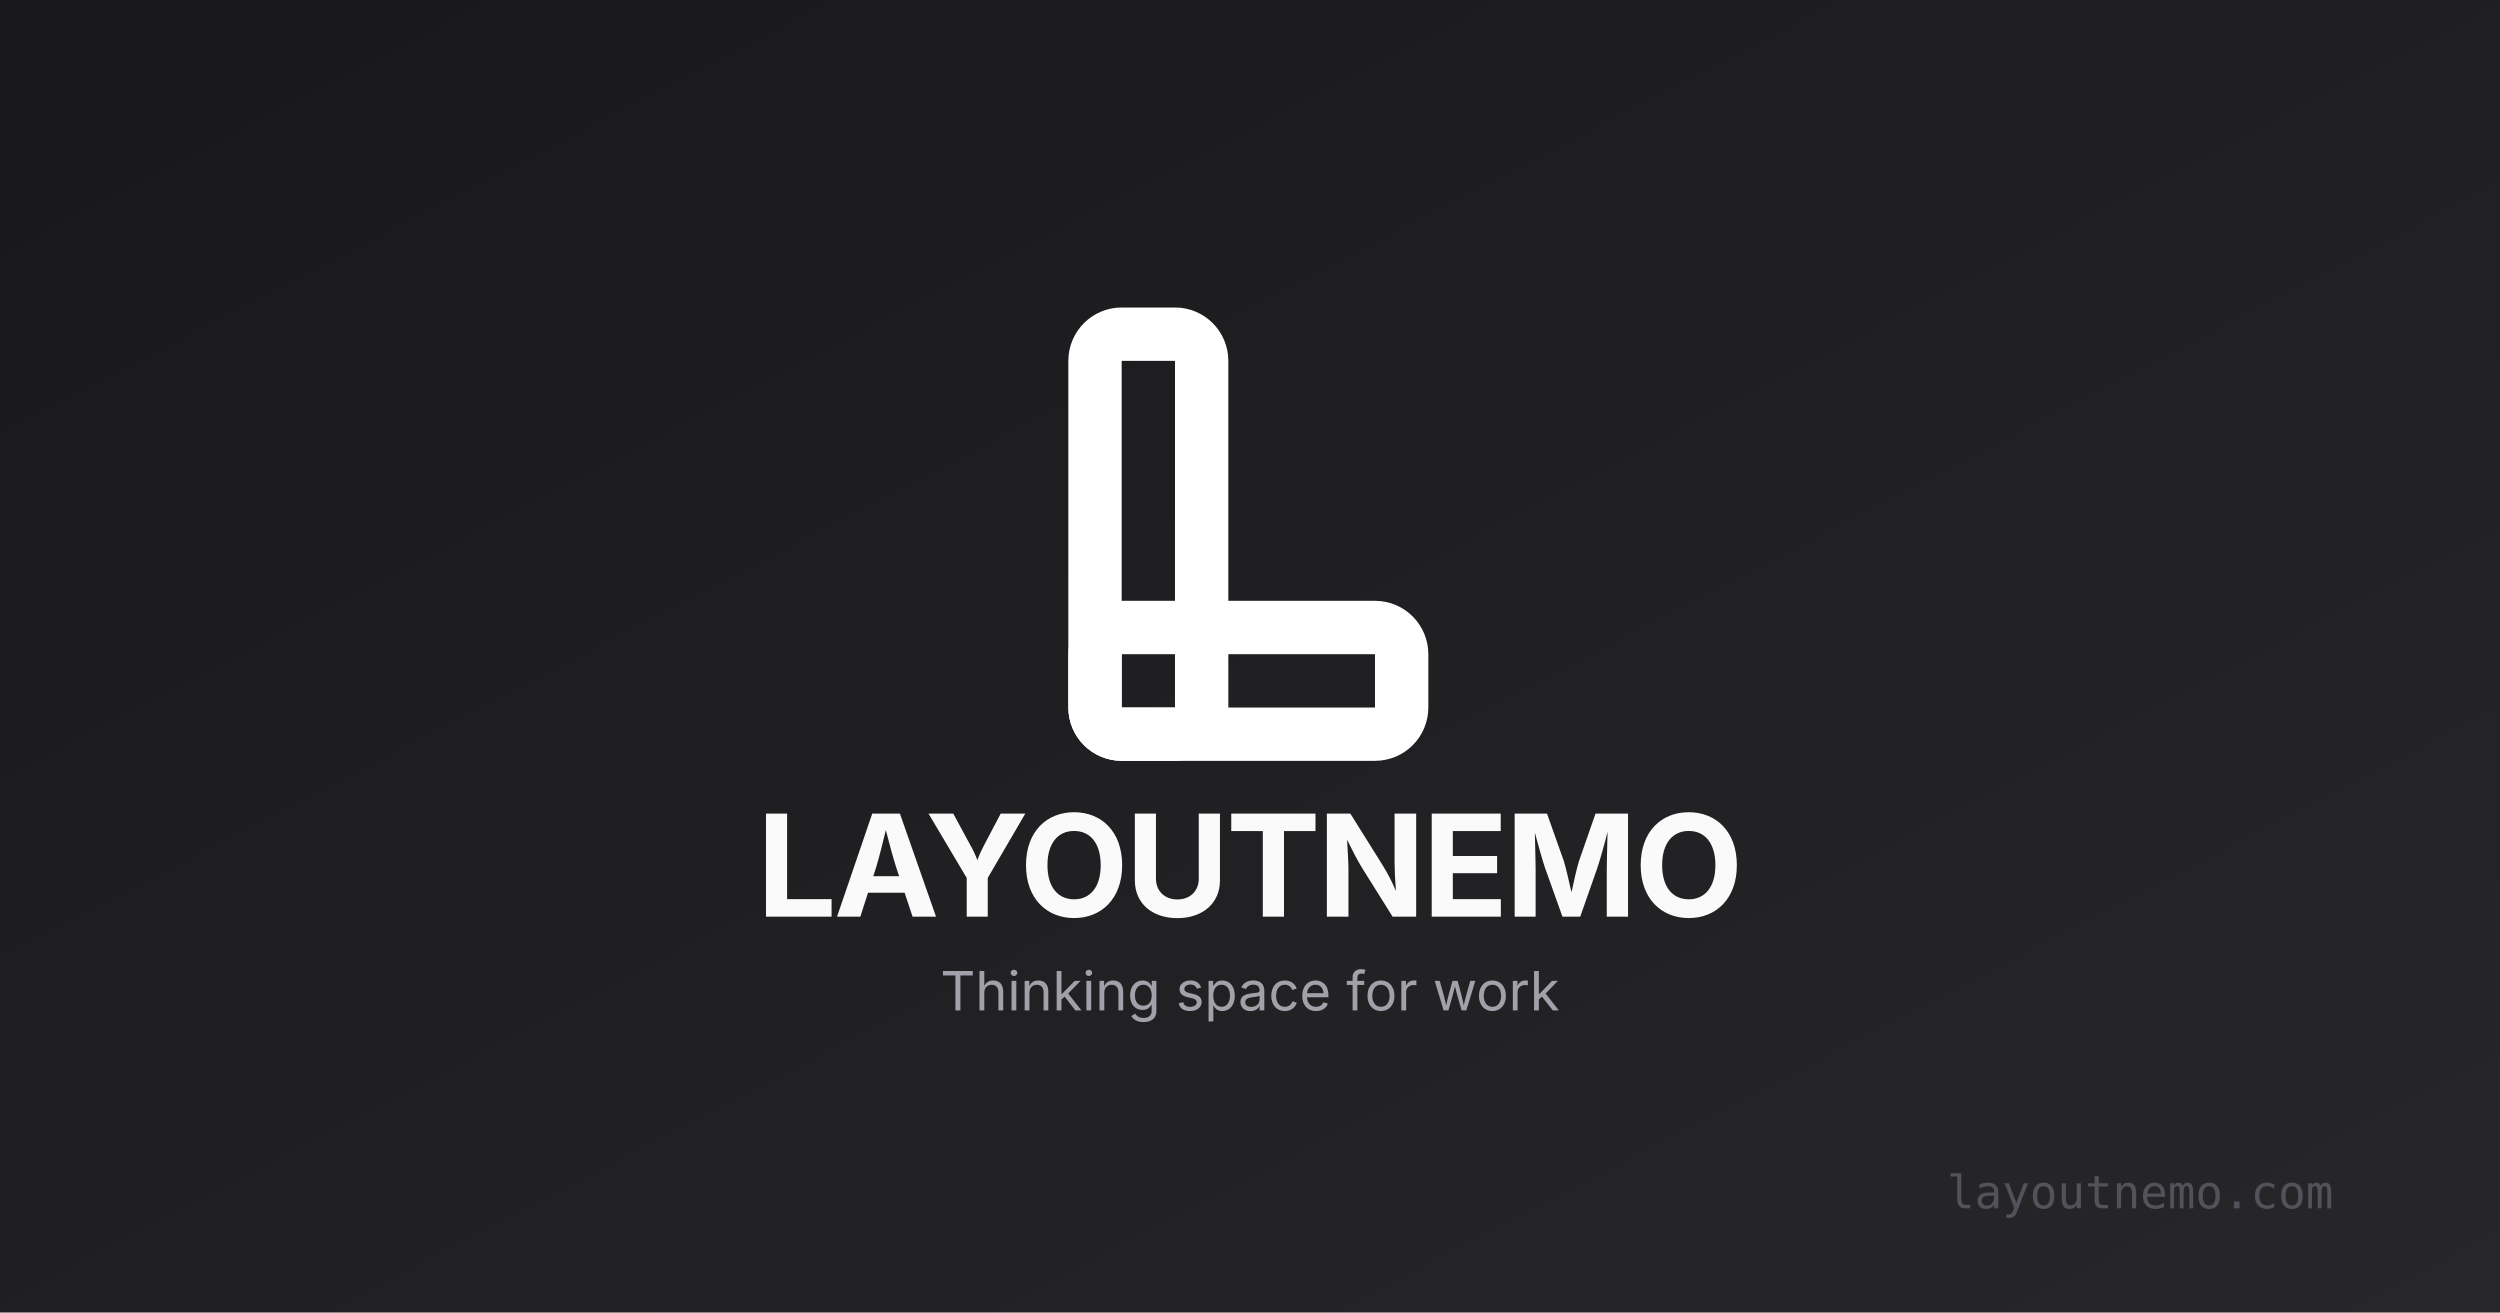
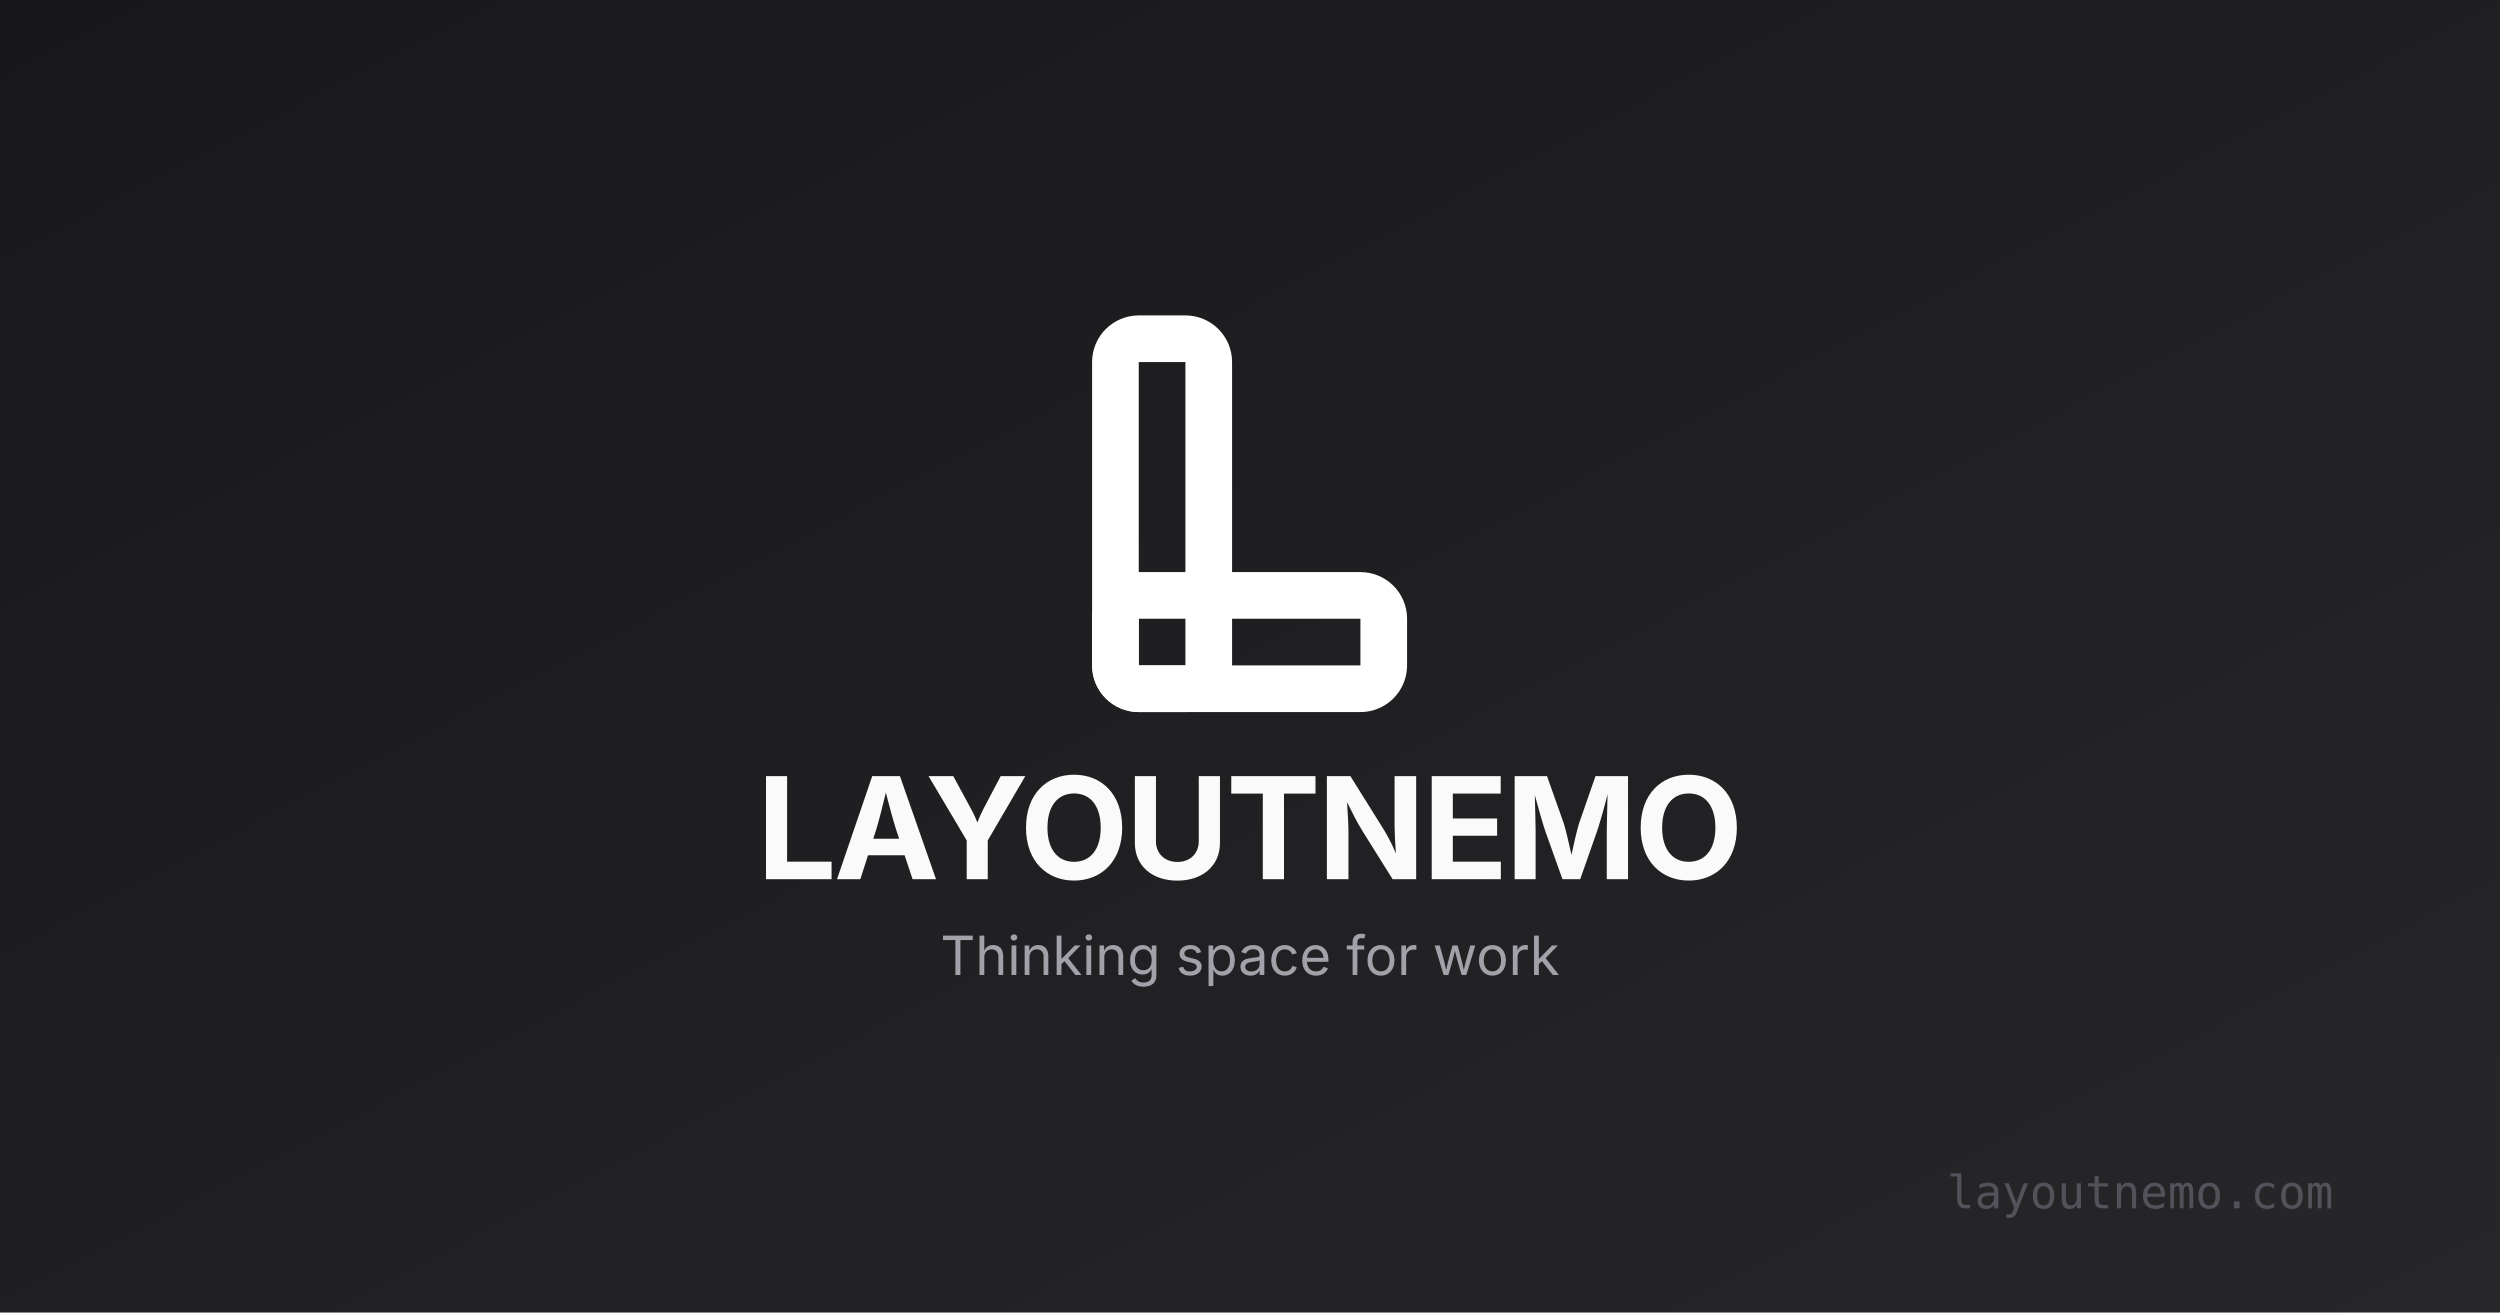
<svg xmlns="http://www.w3.org/2000/svg" width="1200" height="630" viewBox="0 0 1200 630">
  <defs>
    <linearGradient id="bg" x1="0" y1="0" x2="1" y2="1">
      <stop offset="0%" stop-color="#18181b" />
      <stop offset="100%" stop-color="#27272a" />
    </linearGradient>
  </defs>
  <rect width="1200" height="630" fill="url(#bg)" />
-   <g transform="translate(436, 90) scale(0.32)">
+   <g transform="translate(457, 101) scale(0.28)">
    <rect x="280" y="220" width="160" height="600" rx="40" fill="none" stroke="#ffffff" stroke-width="80" />
    <rect x="280" y="660" width="460" height="160" rx="40" fill="none" stroke="#ffffff" stroke-width="80" />
  </g>
-   <text x="600" y="440" text-anchor="middle" fill="#FAFAFA" font-family="system-ui, -apple-system, 'Inter', sans-serif" font-size="68" font-weight="700" letter-spacing="-1.5">LAYOUTNEMO</text>
-   <text x="600" y="485" text-anchor="middle" fill="#A1A1AA" font-family="system-ui, -apple-system, 'Inter', sans-serif" font-size="26" font-weight="400">Thinking space for work</text>
+   <text x="600" y="422" text-anchor="middle" fill="#FAFAFA" font-family="system-ui, -apple-system, 'Inter', sans-serif" font-size="68" font-weight="700" letter-spacing="-1.5">LAYOUTNEMO</text>
+   <text x="600" y="468" text-anchor="middle" fill="#A1A1AA" font-family="system-ui, -apple-system, 'Inter', sans-serif" font-size="26" font-weight="400">Thinking space for work</text>
  <text x="1120" y="580" text-anchor="end" fill="#52525B" font-family="ui-monospace, 'JetBrains Mono', monospace" font-size="22">layoutnemo.com</text>
</svg>
